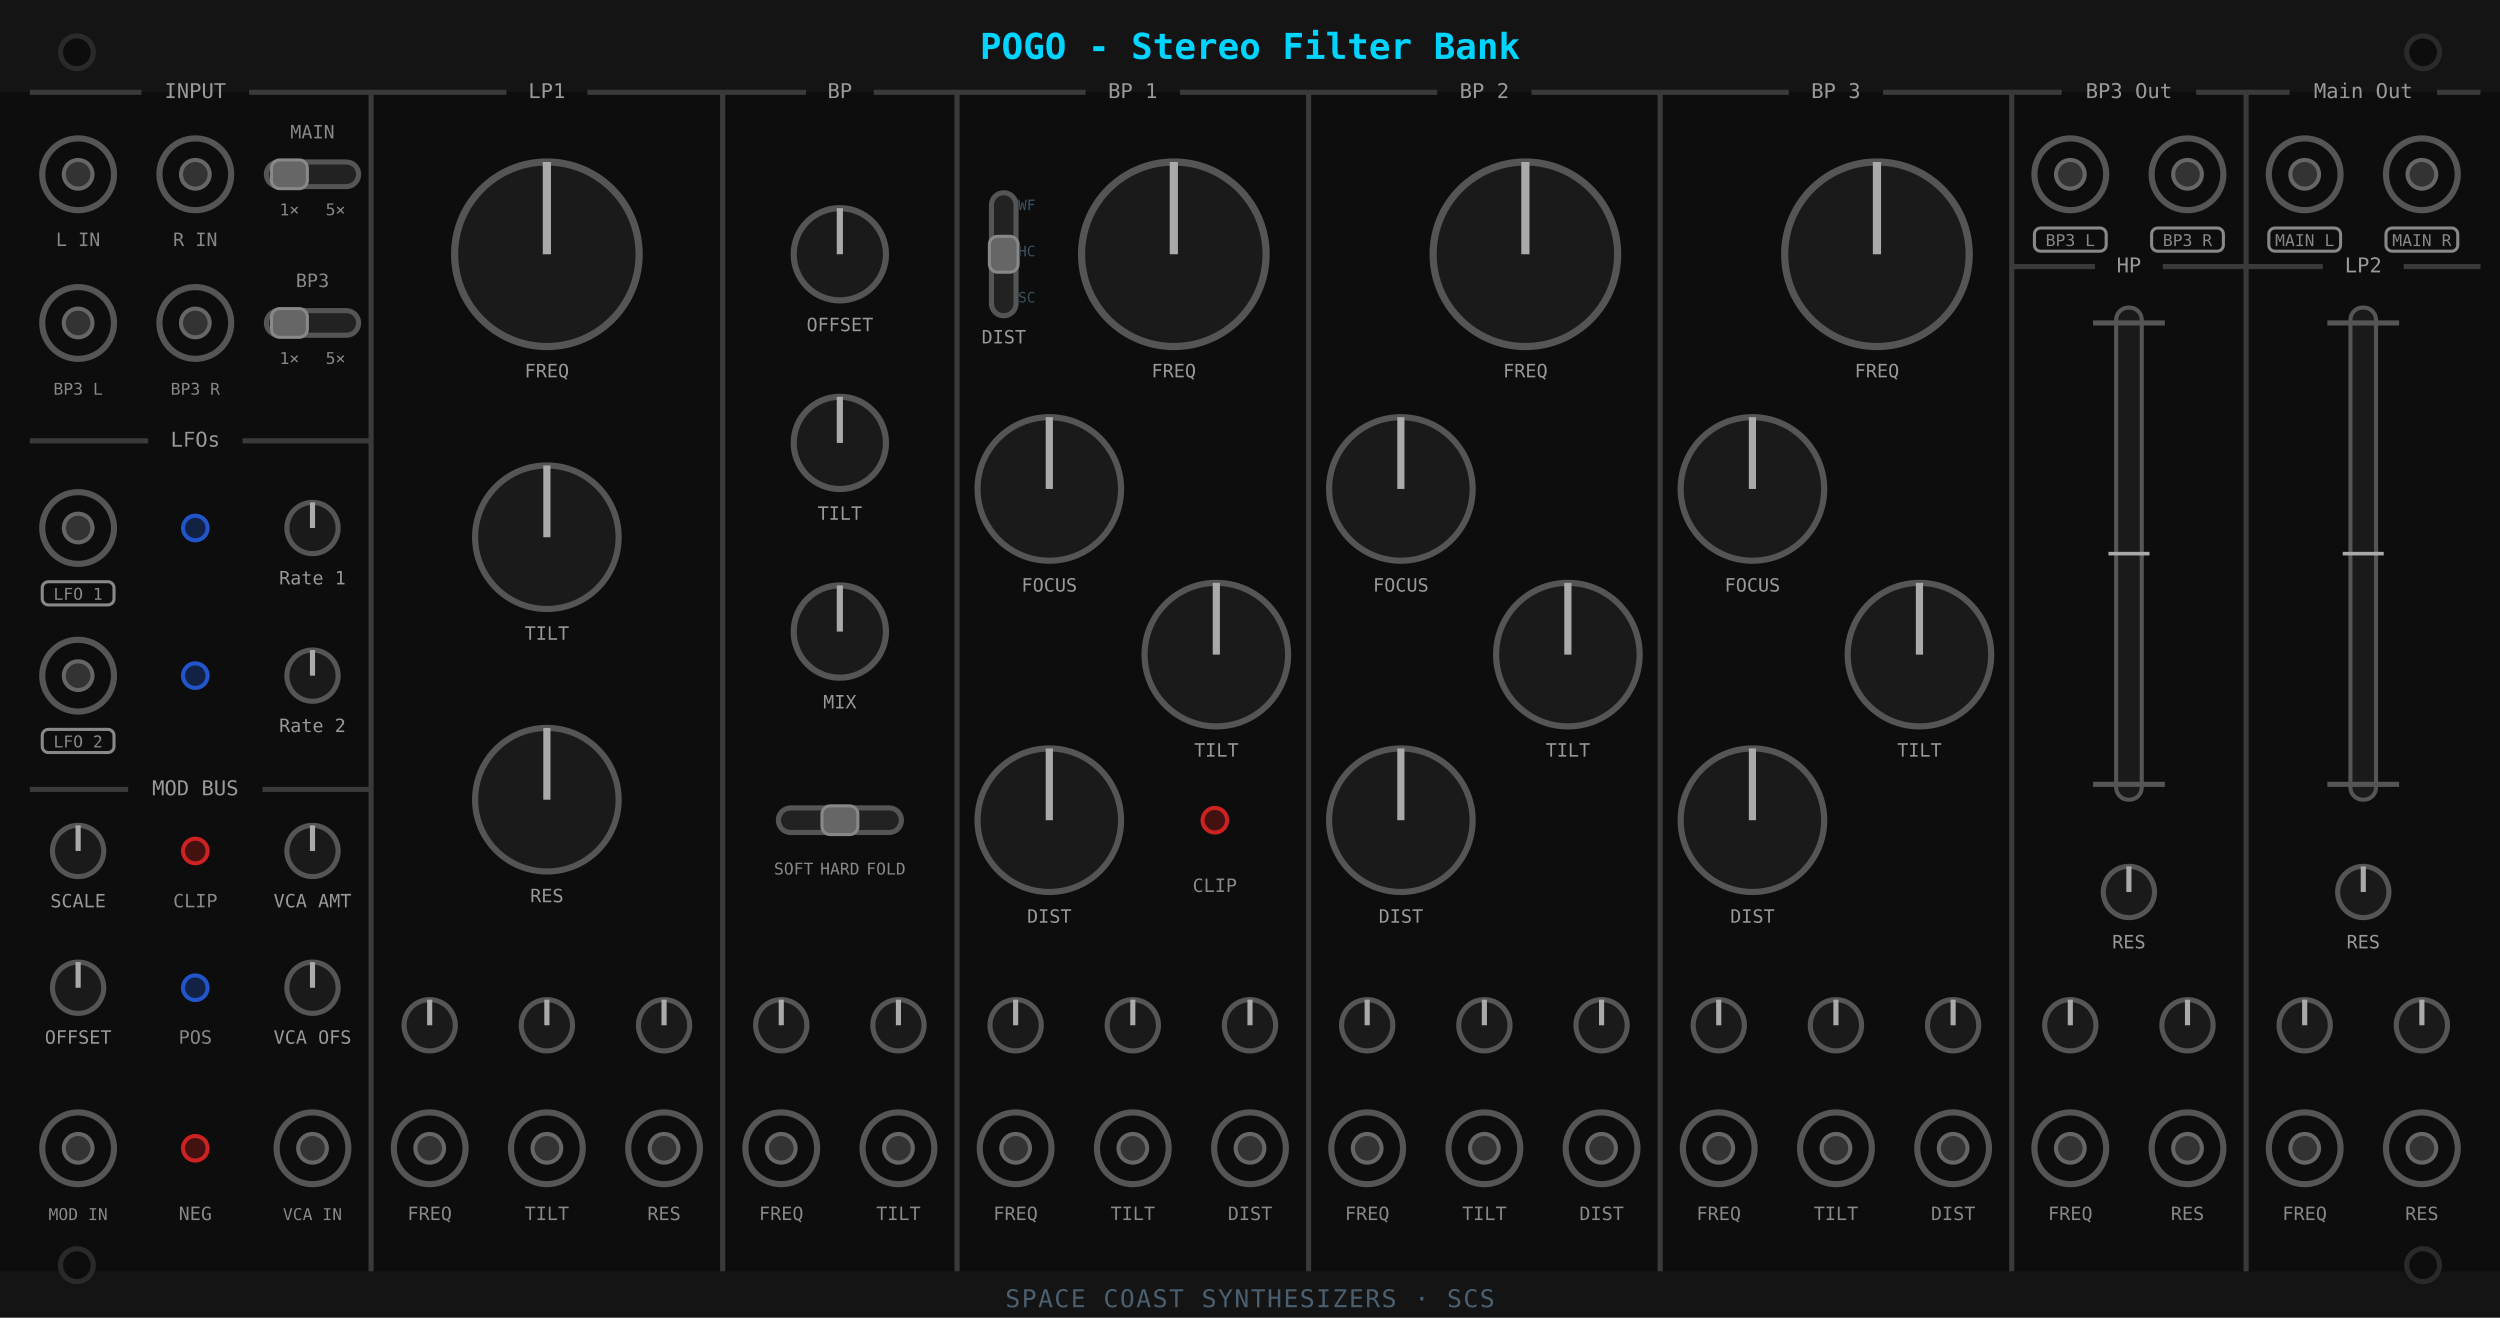
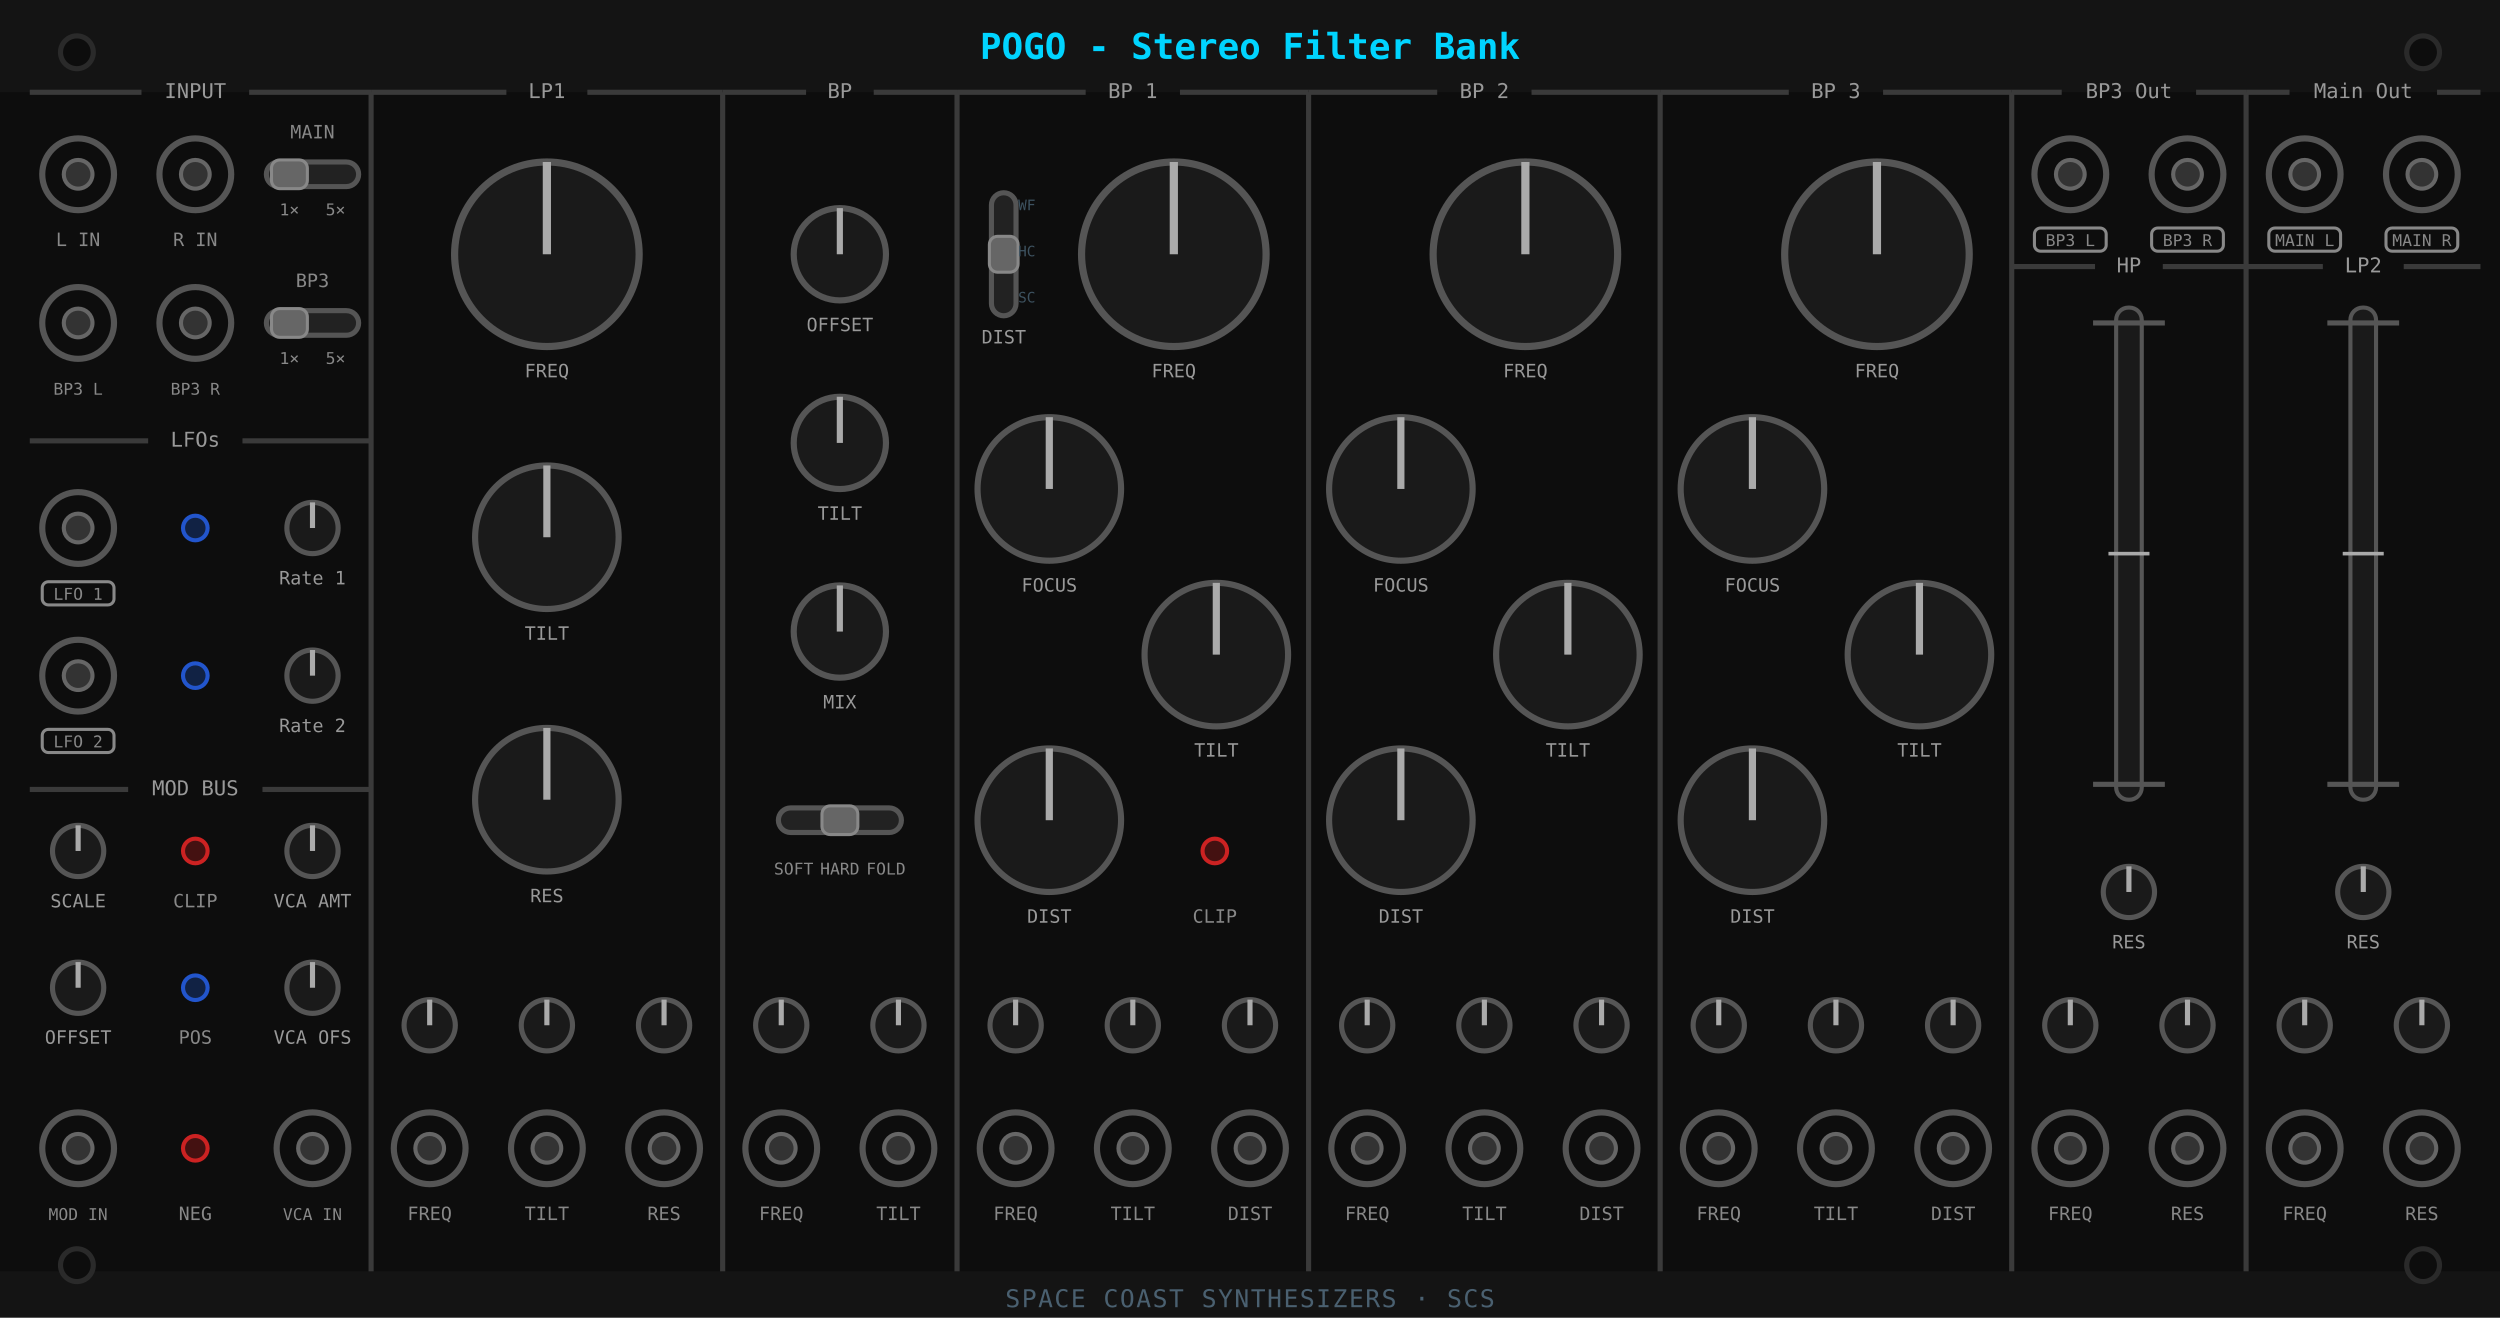
<svg xmlns="http://www.w3.org/2000/svg" width="243.84mm" height="128.5mm" viewBox="0 0 243.84 128.5">
  <rect x="0" y="0" width="243.84" height="128.5" fill="#0d0d0d" />
  <rect x="0" y="0" width="243.84" height="9.0" fill="#141414" />
  <rect x="0" y="124.0" width="243.84" height="4.5" fill="#141414" />
  <circle cx="7.5" cy="5.1" r="1.6" fill="#0d0d0d" stroke="#2a2a2a" stroke-width="0.5" />
  <circle cx="236.34" cy="5.1" r="1.6" fill="#0d0d0d" stroke="#2a2a2a" stroke-width="0.5" />
  <circle cx="7.5" cy="123.4" r="1.6" fill="#0d0d0d" stroke="#2a2a2a" stroke-width="0.5" />
  <circle cx="236.34" cy="123.4" r="1.6" fill="#0d0d0d" stroke="#2a2a2a" stroke-width="0.5" />
  <text x="121.92" y="5.75" fill="#00d4ff" font-family="monospace" font-size="3.5" font-weight="bold" text-anchor="middle">POGO - Stereo Filter Bank</text>
  <text x="121.92" y="127.5" fill="#4a6070" font-family="monospace" font-size="2.4" text-anchor="middle" letter-spacing="0.15">SPACE COAST SYNTHESIZERS  ·  SCS</text>
  <line x1="36.195" y1="9.0" x2="36.195" y2="124.0" stroke="#3a3a3a" stroke-width="0.5" />
  <line x1="70.485" y1="9.0" x2="70.485" y2="124.0" stroke="#3a3a3a" stroke-width="0.5" />
  <line x1="93.345" y1="9.0" x2="93.345" y2="124.0" stroke="#3a3a3a" stroke-width="0.5" />
  <line x1="127.635" y1="9.0" x2="127.635" y2="124.0" stroke="#3a3a3a" stroke-width="0.5" />
  <line x1="161.925" y1="9.0" x2="161.925" y2="124.0" stroke="#3a3a3a" stroke-width="0.5" />
  <line x1="196.215" y1="9.0" x2="196.215" y2="124.0" stroke="#3a3a3a" stroke-width="0.5" />
  <line x1="219.075" y1="9.0" x2="219.075" y2="124.0" stroke="#3a3a3a" stroke-width="0.5" />
  <line x1="2.905" y1="9.0" x2="13.80" y2="9.0" stroke="#3a3a3a" stroke-width="0.5" />
  <line x1="24.30" y1="9.0" x2="36.195" y2="9.0" stroke="#3a3a3a" stroke-width="0.5" />
  <text x="19.05" y="9.0" fill="#999" font-family="monospace" font-size="2.0" text-anchor="middle" dominant-baseline="middle">INPUT</text>
  <line x1="2.905" y1="43.0" x2="14.45" y2="43.0" stroke="#3a3a3a" stroke-width="0.5" />
  <line x1="23.65" y1="43.0" x2="36.195" y2="43.0" stroke="#3a3a3a" stroke-width="0.5" />
  <text x="19.05" y="43.0" fill="#999" font-family="monospace" font-size="2.0" text-anchor="middle" dominant-baseline="middle">LFOs</text>
  <line x1="2.905" y1="77.0" x2="12.50" y2="77.0" stroke="#3a3a3a" stroke-width="0.5" />
  <line x1="25.60" y1="77.0" x2="36.195" y2="77.0" stroke="#3a3a3a" stroke-width="0.5" />
  <text x="19.05" y="77.0" fill="#999" font-family="monospace" font-size="2.0" text-anchor="middle" dominant-baseline="middle">MOD BUS</text>
  <line x1="36.195" y1="9.0" x2="49.39" y2="9.0" stroke="#3a3a3a" stroke-width="0.5" />
  <line x1="57.29" y1="9.0" x2="70.485" y2="9.0" stroke="#3a3a3a" stroke-width="0.5" />
  <text x="53.34" y="9.0" fill="#999" font-family="monospace" font-size="2.0" text-anchor="middle" dominant-baseline="middle">LP1</text>
  <line x1="70.485" y1="9.0" x2="78.62" y2="9.0" stroke="#3a3a3a" stroke-width="0.5" />
  <line x1="85.22" y1="9.0" x2="93.345" y2="9.0" stroke="#3a3a3a" stroke-width="0.5" />
  <text x="81.915" y="9.0" fill="#999" font-family="monospace" font-size="2.0" text-anchor="middle" dominant-baseline="middle">BP</text>
  <line x1="93.345" y1="9.0" x2="105.89" y2="9.0" stroke="#3a3a3a" stroke-width="0.5" />
  <line x1="115.09" y1="9.0" x2="127.635" y2="9.0" stroke="#3a3a3a" stroke-width="0.5" />
  <text x="110.49" y="9.0" fill="#999" font-family="monospace" font-size="2.0" text-anchor="middle" dominant-baseline="middle">BP 1</text>
  <line x1="127.635" y1="9.0" x2="140.18" y2="9.0" stroke="#3a3a3a" stroke-width="0.5" />
  <line x1="149.38" y1="9.0" x2="161.925" y2="9.0" stroke="#3a3a3a" stroke-width="0.5" />
  <text x="144.78" y="9.0" fill="#999" font-family="monospace" font-size="2.0" text-anchor="middle" dominant-baseline="middle">BP 2</text>
  <line x1="161.925" y1="9.0" x2="174.47" y2="9.0" stroke="#3a3a3a" stroke-width="0.5" />
  <line x1="183.67" y1="9.0" x2="196.215" y2="9.0" stroke="#3a3a3a" stroke-width="0.5" />
  <text x="179.07" y="9.0" fill="#999" font-family="monospace" font-size="2.0" text-anchor="middle" dominant-baseline="middle">BP 3</text>
  <line x1="196.215" y1="9.0" x2="201.09" y2="9.0" stroke="#3a3a3a" stroke-width="0.5" />
  <line x1="214.20" y1="9.0" x2="219.075" y2="9.0" stroke="#3a3a3a" stroke-width="0.5" />
  <text x="207.645" y="9.0" fill="#999" font-family="monospace" font-size="2.0" text-anchor="middle" dominant-baseline="middle">BP3 Out</text>
  <line x1="196.215" y1="26.0" x2="204.34" y2="26.0" stroke="#3a3a3a" stroke-width="0.5" />
  <line x1="210.95" y1="26.0" x2="219.075" y2="26.0" stroke="#3a3a3a" stroke-width="0.5" />
  <text x="207.645" y="26.0" fill="#999" font-family="monospace" font-size="2.0" text-anchor="middle" dominant-baseline="middle">HP</text>
  <line x1="219.075" y1="9.0" x2="223.31" y2="9.0" stroke="#3a3a3a" stroke-width="0.5" />
  <line x1="237.70" y1="9.0" x2="241.935" y2="9.0" stroke="#3a3a3a" stroke-width="0.5" />
  <text x="230.505" y="9.0" fill="#999" font-family="monospace" font-size="2.0" text-anchor="middle" dominant-baseline="middle">Main Out</text>
  <line x1="219.075" y1="26.0" x2="226.56" y2="26.0" stroke="#3a3a3a" stroke-width="0.5" />
  <line x1="234.45" y1="26.0" x2="241.935" y2="26.0" stroke="#3a3a3a" stroke-width="0.5" />
  <text x="230.505" y="26.0" fill="#999" font-family="monospace" font-size="2.0" text-anchor="middle" dominant-baseline="middle">LP2</text>
  <circle cx="7.62" cy="17.0" r="3.5" fill="none" stroke="#555" stroke-width="0.6" />
  <circle cx="7.62" cy="17.0" r="1.4" fill="#333" stroke="#666" stroke-width="0.4" />
  <text x="7.62" y="24.0" fill="#888" font-family="monospace" font-size="1.8" text-anchor="middle">L IN</text>
  <circle cx="19.05" cy="17.0" r="3.5" fill="none" stroke="#555" stroke-width="0.6" />
  <circle cx="19.05" cy="17.0" r="1.4" fill="#333" stroke="#666" stroke-width="0.4" />
  <text x="19.05" y="24.0" fill="#888" font-family="monospace" font-size="1.8" text-anchor="middle">R IN</text>
  <text x="30.48" y="13.5" fill="#888" font-family="monospace" font-size="1.8" text-anchor="middle">MAIN</text>
  <rect x="25.98" y="15.80" width="9" height="2.4" rx="1.2" fill="#222" stroke="#555" stroke-width="0.5" />
  <rect x="26.48" y="15.60" width="3.5" height="2.8" rx="0.8" fill="#666" stroke="#888" stroke-width="0.3" />
  <text x="28.23" y="21.0" fill="#888" font-family="monospace" font-size="1.6" text-anchor="middle">1×</text>
  <text x="32.73" y="21.0" fill="#888" font-family="monospace" font-size="1.6" text-anchor="middle">5×</text>
  <circle cx="7.62" cy="31.5" r="3.5" fill="none" stroke="#555" stroke-width="0.6" />
  <circle cx="7.62" cy="31.5" r="1.4" fill="#333" stroke="#666" stroke-width="0.4" />
  <text x="7.62" y="38.5" fill="#888" font-family="monospace" font-size="1.6" text-anchor="middle">BP3 L</text>
  <circle cx="19.05" cy="31.5" r="3.5" fill="none" stroke="#555" stroke-width="0.6" />
  <circle cx="19.05" cy="31.5" r="1.4" fill="#333" stroke="#666" stroke-width="0.4" />
  <text x="19.05" y="38.5" fill="#888" font-family="monospace" font-size="1.6" text-anchor="middle">BP3 R</text>
  <text x="30.48" y="28.0" fill="#888" font-family="monospace" font-size="1.8" text-anchor="middle">BP3</text>
  <rect x="25.98" y="30.30" width="9" height="2.4" rx="1.2" fill="#222" stroke="#555" stroke-width="0.5" />
  <rect x="26.48" y="30.10" width="3.5" height="2.8" rx="0.8" fill="#666" stroke="#888" stroke-width="0.3" />
  <text x="28.23" y="35.5" fill="#888" font-family="monospace" font-size="1.6" text-anchor="middle">1×</text>
  <text x="32.73" y="35.5" fill="#888" font-family="monospace" font-size="1.6" text-anchor="middle">5×</text>
  <circle cx="7.62" cy="51.5" r="3.5" fill="none" stroke="#555" stroke-width="0.6" />
  <circle cx="7.62" cy="51.5" r="1.4" fill="#333" stroke="#666" stroke-width="0.4" />
  <rect x="4.12" y="56.74" width="7.0" height="2.26" rx="0.6" fill="none" stroke="#888" stroke-width="0.3" />
  <text x="7.62" y="58.5" fill="#888" font-family="monospace" font-size="1.6" text-anchor="middle">LFO 1</text>
  <circle cx="19.05" cy="51.5" r="1.2" fill="#112244" stroke="#2255cc" stroke-width="0.4" />
  <circle cx="30.48" cy="51.5" r="2.5" fill="#1a1a1a" stroke="#555" stroke-width="0.5" />
  <line x1="30.48" y1="51.5" x2="30.48" y2="49.0" stroke="#aaa" stroke-width="0.5" />
  <text x="30.48" y="57.0" fill="#999" font-family="monospace" font-size="1.8" text-anchor="middle">Rate 1</text>
  <circle cx="7.62" cy="65.9" r="3.5" fill="none" stroke="#555" stroke-width="0.6" />
  <circle cx="7.62" cy="65.9" r="1.4" fill="#333" stroke="#666" stroke-width="0.4" />
  <rect x="4.12" y="71.14" width="7.0" height="2.26" rx="0.6" fill="none" stroke="#888" stroke-width="0.3" />
  <text x="7.62" y="72.9" fill="#888" font-family="monospace" font-size="1.6" text-anchor="middle">LFO 2</text>
  <circle cx="19.05" cy="65.9" r="1.2" fill="#112244" stroke="#2255cc" stroke-width="0.4" />
  <circle cx="30.48" cy="65.9" r="2.5" fill="#1a1a1a" stroke="#555" stroke-width="0.5" />
  <line x1="30.48" y1="65.9" x2="30.48" y2="63.4" stroke="#aaa" stroke-width="0.5" />
  <text x="30.48" y="71.4" fill="#999" font-family="monospace" font-size="1.8" text-anchor="middle">Rate 2</text>
  <circle cx="7.62" cy="83.0" r="2.5" fill="#1a1a1a" stroke="#555" stroke-width="0.5" />
  <line x1="7.62" y1="83.0" x2="7.62" y2="80.5" stroke="#aaa" stroke-width="0.5" />
  <text x="7.62" y="88.5" fill="#999" font-family="monospace" font-size="1.8" text-anchor="middle">SCALE</text>
  <circle cx="30.48" cy="83.0" r="2.5" fill="#1a1a1a" stroke="#555" stroke-width="0.5" />
  <line x1="30.48" y1="83.0" x2="30.48" y2="80.5" stroke="#aaa" stroke-width="0.5" />
  <text x="30.48" y="88.5" fill="#999" font-family="monospace" font-size="1.8" text-anchor="middle">VCA AMT</text>
  <circle cx="19.05" cy="83.0" r="1.2" fill="#441111" stroke="#cc2222" stroke-width="0.4" />
  <text x="19.05" y="88.5" fill="#888" font-family="monospace" font-size="1.8" text-anchor="middle">CLIP</text>
  <circle cx="7.62" cy="96.34" r="2.5" fill="#1a1a1a" stroke="#555" stroke-width="0.5" />
  <line x1="7.62" y1="96.34" x2="7.62" y2="93.84" stroke="#aaa" stroke-width="0.5" />
  <text x="7.62" y="101.8" fill="#999" font-family="monospace" font-size="1.8" text-anchor="middle">OFFSET</text>
  <circle cx="30.48" cy="96.34" r="2.5" fill="#1a1a1a" stroke="#555" stroke-width="0.5" />
  <line x1="30.48" y1="96.34" x2="30.48" y2="93.84" stroke="#aaa" stroke-width="0.5" />
  <text x="30.48" y="101.8" fill="#999" font-family="monospace" font-size="1.8" text-anchor="middle">VCA OFS</text>
  <circle cx="19.05" cy="96.34" r="1.2" fill="#112244" stroke="#2255cc" stroke-width="0.4" />
  <text x="19.05" y="101.8" fill="#888" font-family="monospace" font-size="1.8" text-anchor="middle">POS</text>
  <circle cx="7.62" cy="112.0" r="3.5" fill="none" stroke="#555" stroke-width="0.6" />
  <circle cx="7.62" cy="112.0" r="1.4" fill="#333" stroke="#666" stroke-width="0.4" />
  <text x="7.62" y="119.0" fill="#888" font-family="monospace" font-size="1.6" text-anchor="middle">MOD IN</text>
  <circle cx="19.05" cy="112.0" r="1.2" fill="#441111" stroke="#cc2222" stroke-width="0.4" />
  <text x="19.05" y="119.0" fill="#888" font-family="monospace" font-size="1.8" text-anchor="middle">NEG</text>
  <circle cx="30.48" cy="112.0" r="3.5" fill="none" stroke="#555" stroke-width="0.6" />
  <circle cx="30.48" cy="112.0" r="1.4" fill="#333" stroke="#666" stroke-width="0.4" />
  <text x="30.48" y="119.0" fill="#888" font-family="monospace" font-size="1.6" text-anchor="middle">VCA IN</text>
  <circle cx="53.34" cy="24.8" r="9.0" fill="#1a1a1a" stroke="#555" stroke-width="0.7" />
  <line x1="53.34" y1="24.8" x2="53.34" y2="15.8" stroke="#aaa" stroke-width="0.8" />
  <text x="53.34" y="36.8" fill="#999" font-family="monospace" font-size="1.8" text-anchor="middle">FREQ</text>
  <circle cx="53.34" cy="52.4" r="7.0" fill="#1a1a1a" stroke="#555" stroke-width="0.6" />
  <line x1="53.34" y1="52.4" x2="53.34" y2="45.4" stroke="#aaa" stroke-width="0.7" />
  <text x="53.34" y="62.4" fill="#999" font-family="monospace" font-size="1.8" text-anchor="middle">TILT</text>
  <circle cx="53.34" cy="78.0" r="7.0" fill="#1a1a1a" stroke="#555" stroke-width="0.6" />
  <line x1="53.34" y1="78.0" x2="53.34" y2="71.0" stroke="#aaa" stroke-width="0.7" />
  <text x="53.34" y="88.0" fill="#999" font-family="monospace" font-size="1.8" text-anchor="middle">RES</text>
  <circle cx="41.91" cy="100.0" r="2.5" fill="#1a1a1a" stroke="#555" stroke-width="0.5" />
  <line x1="41.91" y1="100.0" x2="41.91" y2="97.5" stroke="#aaa" stroke-width="0.5" />
  <text x="41.91" y="105.5" fill="#999" font-family="monospace" font-size="1.8" text-anchor="middle" />
  <circle cx="53.34" cy="100.0" r="2.5" fill="#1a1a1a" stroke="#555" stroke-width="0.5" />
  <line x1="53.34" y1="100.0" x2="53.34" y2="97.5" stroke="#aaa" stroke-width="0.5" />
  <text x="53.34" y="105.5" fill="#999" font-family="monospace" font-size="1.8" text-anchor="middle" />
  <circle cx="64.77" cy="100.0" r="2.5" fill="#1a1a1a" stroke="#555" stroke-width="0.5" />
  <line x1="64.77" y1="100.0" x2="64.77" y2="97.5" stroke="#aaa" stroke-width="0.5" />
  <text x="64.77" y="105.5" fill="#999" font-family="monospace" font-size="1.8" text-anchor="middle" />
  <circle cx="41.91" cy="112.0" r="3.5" fill="none" stroke="#555" stroke-width="0.6" />
  <circle cx="41.91" cy="112.0" r="1.4" fill="#333" stroke="#666" stroke-width="0.4" />
  <text x="41.91" y="119.0" fill="#888" font-family="monospace" font-size="1.8" text-anchor="middle">FREQ</text>
  <circle cx="53.34" cy="112.0" r="3.5" fill="none" stroke="#555" stroke-width="0.6" />
  <circle cx="53.34" cy="112.0" r="1.4" fill="#333" stroke="#666" stroke-width="0.4" />
  <text x="53.34" y="119.0" fill="#888" font-family="monospace" font-size="1.8" text-anchor="middle">TILT</text>
  <circle cx="64.77" cy="112.0" r="3.5" fill="none" stroke="#555" stroke-width="0.6" />
  <circle cx="64.77" cy="112.0" r="1.4" fill="#333" stroke="#666" stroke-width="0.4" />
  <text x="64.77" y="119.0" fill="#888" font-family="monospace" font-size="1.8" text-anchor="middle">RES</text>
  <circle cx="81.915" cy="24.8" r="4.5" fill="#1a1a1a" stroke="#555" stroke-width="0.6" />
  <line x1="81.915" y1="24.8" x2="81.915" y2="20.3" stroke="#aaa" stroke-width="0.6" />
  <text x="81.915" y="32.3" fill="#999" font-family="monospace" font-size="1.8" text-anchor="middle">OFFSET</text>
  <circle cx="81.915" cy="43.2" r="4.5" fill="#1a1a1a" stroke="#555" stroke-width="0.6" />
  <line x1="81.915" y1="43.2" x2="81.915" y2="38.7" stroke="#aaa" stroke-width="0.6" />
  <text x="81.915" y="50.7" fill="#999" font-family="monospace" font-size="1.8" text-anchor="middle">TILT</text>
  <circle cx="81.915" cy="61.6" r="4.5" fill="#1a1a1a" stroke="#555" stroke-width="0.6" />
  <line x1="81.915" y1="61.6" x2="81.915" y2="57.1" stroke="#aaa" stroke-width="0.6" />
  <text x="81.915" y="69.1" fill="#999" font-family="monospace" font-size="1.8" text-anchor="middle">MIX</text>
  <rect x="75.92" y="78.80" width="12" height="2.4" rx="1.2" fill="#222" stroke="#555" stroke-width="0.5" />
  <rect x="80.17" y="78.60" width="3.5" height="2.8" rx="0.8" fill="#666" stroke="#888" stroke-width="0.3" />
  <text x="77.415" y="85.3" fill="#888" font-family="monospace" font-size="1.6" text-anchor="middle">SOFT</text>
  <text x="81.915" y="85.3" fill="#888" font-family="monospace" font-size="1.6" text-anchor="middle">HARD</text>
  <text x="86.415" y="85.3" fill="#888" font-family="monospace" font-size="1.6" text-anchor="middle">FOLD</text>
  <text x="81.915" y="88.8" fill="#999" font-family="monospace" font-size="1.8" text-anchor="middle" />
  <circle cx="76.2" cy="100.0" r="2.5" fill="#1a1a1a" stroke="#555" stroke-width="0.5" />
  <line x1="76.2" y1="100.0" x2="76.2" y2="97.5" stroke="#aaa" stroke-width="0.5" />
  <text x="76.2" y="105.5" fill="#999" font-family="monospace" font-size="1.8" text-anchor="middle" />
  <circle cx="87.63" cy="100.0" r="2.5" fill="#1a1a1a" stroke="#555" stroke-width="0.5" />
  <line x1="87.63" y1="100.0" x2="87.63" y2="97.5" stroke="#aaa" stroke-width="0.5" />
  <text x="87.63" y="105.5" fill="#999" font-family="monospace" font-size="1.8" text-anchor="middle" />
  <circle cx="76.2" cy="112.0" r="3.5" fill="none" stroke="#555" stroke-width="0.6" />
  <circle cx="76.2" cy="112.0" r="1.4" fill="#333" stroke="#666" stroke-width="0.4" />
  <text x="76.2" y="119.0" fill="#888" font-family="monospace" font-size="1.8" text-anchor="middle">FREQ</text>
  <circle cx="87.63" cy="112.0" r="3.5" fill="none" stroke="#555" stroke-width="0.6" />
  <circle cx="87.63" cy="112.0" r="1.4" fill="#333" stroke="#666" stroke-width="0.4" />
  <text x="87.63" y="119.0" fill="#888" font-family="monospace" font-size="1.8" text-anchor="middle">TILT</text>
  <rect x="96.70" y="18.8" width="2.4" height="12.0" rx="1.2" fill="#222" stroke="#555" stroke-width="0.5" />
  <rect x="96.50" y="23.05" width="2.8" height="3.5" rx="0.8" fill="#666" stroke="#888" stroke-width="0.3" />
  <text x="99.305" y="20.5" fill="#3d5260" font-family="monospace" font-size="1.4" text-anchor="start">WF</text>
  <text x="99.305" y="25.0" fill="#3d5260" font-family="monospace" font-size="1.4" text-anchor="start">HC</text>
  <text x="99.305" y="29.5" fill="#3d5260" font-family="monospace" font-size="1.4" text-anchor="start">SC</text>
  <text x="97.905" y="33.5" fill="#999" font-family="monospace" font-size="1.8" text-anchor="middle">DIST</text>
  <circle cx="114.49" cy="24.8" r="9.0" fill="#1a1a1a" stroke="#555" stroke-width="0.7" />
  <line x1="114.49" y1="24.8" x2="114.49" y2="15.8" stroke="#aaa" stroke-width="0.8" />
  <text x="114.49" y="36.8" fill="#999" font-family="monospace" font-size="1.8" text-anchor="middle">FREQ</text>
  <circle cx="102.345" cy="47.69" r="7.0" fill="#1a1a1a" stroke="#555" stroke-width="0.6" />
  <line x1="102.345" y1="47.69" x2="102.345" y2="40.69" stroke="#aaa" stroke-width="0.7" />
  <text x="102.345" y="57.7" fill="#999" font-family="monospace" font-size="1.8" text-anchor="middle">FOCUS</text>
  <circle cx="118.635" cy="63.85" r="7.0" fill="#1a1a1a" stroke="#555" stroke-width="0.6" />
  <line x1="118.635" y1="63.85" x2="118.635" y2="56.85" stroke="#aaa" stroke-width="0.7" />
  <text x="118.635" y="73.8" fill="#999" font-family="monospace" font-size="1.8" text-anchor="middle">TILT</text>
  <circle cx="102.345" cy="80.0" r="7.0" fill="#1a1a1a" stroke="#555" stroke-width="0.6" />
  <line x1="102.345" y1="80.0" x2="102.345" y2="73.0" stroke="#aaa" stroke-width="0.7" />
  <text x="102.345" y="90.0" fill="#999" font-family="monospace" font-size="1.8" text-anchor="middle">DIST</text>
-   <circle cx="118.49" cy="80.0" r="1.2" fill="#441111" stroke="#cc2222" stroke-width="0.4" />
-   <text x="118.49" y="87.0" fill="#888" font-family="monospace" font-size="1.8" text-anchor="middle">CLIP</text>
+   <circle cx="118.49" cy="83.0" r="1.2" fill="#441111" stroke="#cc2222" stroke-width="0.4" />
+   <text x="118.49" y="90.0" fill="#888" font-family="monospace" font-size="1.8" text-anchor="middle">CLIP</text>
  <circle cx="99.06" cy="100.0" r="2.5" fill="#1a1a1a" stroke="#555" stroke-width="0.5" />
  <line x1="99.06" y1="100.0" x2="99.06" y2="97.5" stroke="#aaa" stroke-width="0.5" />
  <text x="99.06" y="105.5" fill="#999" font-family="monospace" font-size="1.8" text-anchor="middle" />
  <circle cx="110.49" cy="100.0" r="2.5" fill="#1a1a1a" stroke="#555" stroke-width="0.5" />
  <line x1="110.49" y1="100.0" x2="110.49" y2="97.5" stroke="#aaa" stroke-width="0.5" />
  <text x="110.49" y="105.5" fill="#999" font-family="monospace" font-size="1.8" text-anchor="middle" />
  <circle cx="121.92" cy="100.0" r="2.5" fill="#1a1a1a" stroke="#555" stroke-width="0.5" />
  <line x1="121.92" y1="100.0" x2="121.92" y2="97.5" stroke="#aaa" stroke-width="0.5" />
  <text x="121.92" y="105.5" fill="#999" font-family="monospace" font-size="1.8" text-anchor="middle" />
  <circle cx="99.06" cy="112.0" r="3.5" fill="none" stroke="#555" stroke-width="0.6" />
  <circle cx="99.06" cy="112.0" r="1.4" fill="#333" stroke="#666" stroke-width="0.4" />
  <text x="99.06" y="119.0" fill="#888" font-family="monospace" font-size="1.8" text-anchor="middle">FREQ</text>
  <circle cx="110.49" cy="112.0" r="3.5" fill="none" stroke="#555" stroke-width="0.6" />
  <circle cx="110.49" cy="112.0" r="1.4" fill="#333" stroke="#666" stroke-width="0.4" />
  <text x="110.49" y="119.0" fill="#888" font-family="monospace" font-size="1.8" text-anchor="middle">TILT</text>
  <circle cx="121.92" cy="112.0" r="3.5" fill="none" stroke="#555" stroke-width="0.6" />
  <circle cx="121.92" cy="112.0" r="1.4" fill="#333" stroke="#666" stroke-width="0.4" />
  <text x="121.92" y="119.0" fill="#888" font-family="monospace" font-size="1.8" text-anchor="middle">DIST</text>
  <circle cx="148.78" cy="24.8" r="9.0" fill="#1a1a1a" stroke="#555" stroke-width="0.7" />
  <line x1="148.78" y1="24.8" x2="148.78" y2="15.8" stroke="#aaa" stroke-width="0.8" />
  <text x="148.78" y="36.8" fill="#999" font-family="monospace" font-size="1.8" text-anchor="middle">FREQ</text>
  <circle cx="136.635" cy="47.69" r="7.0" fill="#1a1a1a" stroke="#555" stroke-width="0.6" />
  <line x1="136.635" y1="47.69" x2="136.635" y2="40.69" stroke="#aaa" stroke-width="0.7" />
  <text x="136.635" y="57.7" fill="#999" font-family="monospace" font-size="1.8" text-anchor="middle">FOCUS</text>
  <circle cx="152.925" cy="63.85" r="7.0" fill="#1a1a1a" stroke="#555" stroke-width="0.6" />
  <line x1="152.925" y1="63.85" x2="152.925" y2="56.85" stroke="#aaa" stroke-width="0.7" />
  <text x="152.925" y="73.8" fill="#999" font-family="monospace" font-size="1.8" text-anchor="middle">TILT</text>
  <circle cx="136.635" cy="80.0" r="7.0" fill="#1a1a1a" stroke="#555" stroke-width="0.6" />
  <line x1="136.635" y1="80.0" x2="136.635" y2="73.0" stroke="#aaa" stroke-width="0.7" />
  <text x="136.635" y="90.0" fill="#999" font-family="monospace" font-size="1.8" text-anchor="middle">DIST</text>
  <circle cx="133.35" cy="100.0" r="2.5" fill="#1a1a1a" stroke="#555" stroke-width="0.5" />
  <line x1="133.35" y1="100.0" x2="133.35" y2="97.5" stroke="#aaa" stroke-width="0.5" />
  <text x="133.35" y="105.5" fill="#999" font-family="monospace" font-size="1.8" text-anchor="middle" />
  <circle cx="144.78" cy="100.0" r="2.5" fill="#1a1a1a" stroke="#555" stroke-width="0.5" />
  <line x1="144.78" y1="100.0" x2="144.78" y2="97.5" stroke="#aaa" stroke-width="0.5" />
  <text x="144.78" y="105.5" fill="#999" font-family="monospace" font-size="1.8" text-anchor="middle" />
  <circle cx="156.21" cy="100.0" r="2.5" fill="#1a1a1a" stroke="#555" stroke-width="0.5" />
  <line x1="156.21" y1="100.0" x2="156.21" y2="97.5" stroke="#aaa" stroke-width="0.5" />
  <text x="156.21" y="105.5" fill="#999" font-family="monospace" font-size="1.8" text-anchor="middle" />
  <circle cx="133.35" cy="112.0" r="3.5" fill="none" stroke="#555" stroke-width="0.6" />
  <circle cx="133.35" cy="112.0" r="1.4" fill="#333" stroke="#666" stroke-width="0.4" />
  <text x="133.35" y="119.0" fill="#888" font-family="monospace" font-size="1.8" text-anchor="middle">FREQ</text>
  <circle cx="144.78" cy="112.0" r="3.5" fill="none" stroke="#555" stroke-width="0.6" />
  <circle cx="144.78" cy="112.0" r="1.4" fill="#333" stroke="#666" stroke-width="0.4" />
  <text x="144.78" y="119.0" fill="#888" font-family="monospace" font-size="1.8" text-anchor="middle">TILT</text>
  <circle cx="156.21" cy="112.0" r="3.5" fill="none" stroke="#555" stroke-width="0.6" />
  <circle cx="156.21" cy="112.0" r="1.4" fill="#333" stroke="#666" stroke-width="0.4" />
  <text x="156.21" y="119.0" fill="#888" font-family="monospace" font-size="1.8" text-anchor="middle">DIST</text>
  <circle cx="183.07" cy="24.8" r="9.0" fill="#1a1a1a" stroke="#555" stroke-width="0.7" />
  <line x1="183.07" y1="24.8" x2="183.07" y2="15.8" stroke="#aaa" stroke-width="0.8" />
  <text x="183.07" y="36.8" fill="#999" font-family="monospace" font-size="1.8" text-anchor="middle">FREQ</text>
  <circle cx="170.925" cy="47.69" r="7.0" fill="#1a1a1a" stroke="#555" stroke-width="0.6" />
  <line x1="170.925" y1="47.69" x2="170.925" y2="40.69" stroke="#aaa" stroke-width="0.7" />
  <text x="170.925" y="57.7" fill="#999" font-family="monospace" font-size="1.8" text-anchor="middle">FOCUS</text>
  <circle cx="187.215" cy="63.85" r="7.0" fill="#1a1a1a" stroke="#555" stroke-width="0.6" />
  <line x1="187.215" y1="63.85" x2="187.215" y2="56.85" stroke="#aaa" stroke-width="0.7" />
  <text x="187.215" y="73.8" fill="#999" font-family="monospace" font-size="1.8" text-anchor="middle">TILT</text>
  <circle cx="170.925" cy="80.0" r="7.0" fill="#1a1a1a" stroke="#555" stroke-width="0.6" />
  <line x1="170.925" y1="80.0" x2="170.925" y2="73.0" stroke="#aaa" stroke-width="0.7" />
  <text x="170.925" y="90.0" fill="#999" font-family="monospace" font-size="1.8" text-anchor="middle">DIST</text>
  <circle cx="167.64" cy="100.0" r="2.5" fill="#1a1a1a" stroke="#555" stroke-width="0.5" />
  <line x1="167.64" y1="100.0" x2="167.64" y2="97.5" stroke="#aaa" stroke-width="0.5" />
  <text x="167.64" y="105.5" fill="#999" font-family="monospace" font-size="1.8" text-anchor="middle" />
  <circle cx="179.07" cy="100.0" r="2.5" fill="#1a1a1a" stroke="#555" stroke-width="0.5" />
  <line x1="179.07" y1="100.0" x2="179.07" y2="97.5" stroke="#aaa" stroke-width="0.5" />
  <text x="179.07" y="105.5" fill="#999" font-family="monospace" font-size="1.8" text-anchor="middle" />
  <circle cx="190.5" cy="100.0" r="2.5" fill="#1a1a1a" stroke="#555" stroke-width="0.5" />
  <line x1="190.5" y1="100.0" x2="190.5" y2="97.5" stroke="#aaa" stroke-width="0.5" />
  <text x="190.5" y="105.5" fill="#999" font-family="monospace" font-size="1.8" text-anchor="middle" />
  <circle cx="167.64" cy="112.0" r="3.5" fill="none" stroke="#555" stroke-width="0.6" />
  <circle cx="167.64" cy="112.0" r="1.4" fill="#333" stroke="#666" stroke-width="0.4" />
  <text x="167.64" y="119.0" fill="#888" font-family="monospace" font-size="1.8" text-anchor="middle">FREQ</text>
  <circle cx="179.07" cy="112.0" r="3.5" fill="none" stroke="#555" stroke-width="0.6" />
  <circle cx="179.07" cy="112.0" r="1.4" fill="#333" stroke="#666" stroke-width="0.4" />
  <text x="179.07" y="119.0" fill="#888" font-family="monospace" font-size="1.8" text-anchor="middle">TILT</text>
  <circle cx="190.5" cy="112.0" r="3.5" fill="none" stroke="#555" stroke-width="0.6" />
  <circle cx="190.5" cy="112.0" r="1.4" fill="#333" stroke="#666" stroke-width="0.4" />
  <text x="190.5" y="119.0" fill="#888" font-family="monospace" font-size="1.8" text-anchor="middle">DIST</text>
  <circle cx="201.93" cy="17.0" r="3.5" fill="none" stroke="#555" stroke-width="0.6" />
  <circle cx="201.93" cy="17.0" r="1.4" fill="#333" stroke="#666" stroke-width="0.4" />
  <rect x="198.43" y="22.24" width="7.0" height="2.26" rx="0.6" fill="none" stroke="#888" stroke-width="0.3" />
  <text x="201.93" y="24.0" fill="#888" font-family="monospace" font-size="1.6" text-anchor="middle">BP3 L</text>
  <circle cx="213.36" cy="17.0" r="3.5" fill="none" stroke="#555" stroke-width="0.6" />
  <circle cx="213.36" cy="17.0" r="1.4" fill="#333" stroke="#666" stroke-width="0.4" />
  <rect x="209.86" y="22.24" width="7.0" height="2.26" rx="0.6" fill="none" stroke="#888" stroke-width="0.3" />
  <text x="213.36" y="24.0" fill="#888" font-family="monospace" font-size="1.6" text-anchor="middle">BP3 R</text>
  <rect x="206.40" y="30.00" width="2.5" height="48.0" rx="1.2" fill="#1a1a1a" stroke="#555" stroke-width="0.4" />
  <line x1="204.15" y1="31.50" x2="211.15" y2="31.50" stroke="#555" stroke-width="0.5" />
  <line x1="204.15" y1="76.50" x2="211.15" y2="76.50" stroke="#555" stroke-width="0.5" />
  <line x1="205.65" y1="54.00" x2="209.65" y2="54.00" stroke="#aaa" stroke-width="0.35" />
  <text x="207.645" y="26.5" fill="#888" font-family="monospace" font-size="1.8" text-anchor="middle" />
  <circle cx="207.645" cy="87.0" r="2.5" fill="#1a1a1a" stroke="#555" stroke-width="0.5" />
  <line x1="207.645" y1="87.0" x2="207.645" y2="84.5" stroke="#aaa" stroke-width="0.5" />
  <text x="207.645" y="92.5" fill="#999" font-family="monospace" font-size="1.8" text-anchor="middle">RES</text>
  <circle cx="201.93" cy="100.0" r="2.5" fill="#1a1a1a" stroke="#555" stroke-width="0.5" />
  <line x1="201.93" y1="100.0" x2="201.93" y2="97.5" stroke="#aaa" stroke-width="0.5" />
  <text x="201.93" y="105.5" fill="#999" font-family="monospace" font-size="1.8" text-anchor="middle" />
  <circle cx="213.36" cy="100.0" r="2.5" fill="#1a1a1a" stroke="#555" stroke-width="0.5" />
  <line x1="213.36" y1="100.0" x2="213.36" y2="97.5" stroke="#aaa" stroke-width="0.5" />
  <text x="213.36" y="105.5" fill="#999" font-family="monospace" font-size="1.8" text-anchor="middle" />
  <circle cx="201.93" cy="112.0" r="3.5" fill="none" stroke="#555" stroke-width="0.6" />
  <circle cx="201.93" cy="112.0" r="1.4" fill="#333" stroke="#666" stroke-width="0.4" />
  <text x="201.93" y="119.0" fill="#888" font-family="monospace" font-size="1.8" text-anchor="middle">FREQ</text>
  <circle cx="213.36" cy="112.0" r="3.5" fill="none" stroke="#555" stroke-width="0.6" />
  <circle cx="213.36" cy="112.0" r="1.4" fill="#333" stroke="#666" stroke-width="0.4" />
  <text x="213.36" y="119.0" fill="#888" font-family="monospace" font-size="1.8" text-anchor="middle">RES</text>
  <circle cx="224.79" cy="17.0" r="3.5" fill="none" stroke="#555" stroke-width="0.6" />
  <circle cx="224.79" cy="17.0" r="1.4" fill="#333" stroke="#666" stroke-width="0.4" />
  <rect x="221.29" y="22.24" width="7.0" height="2.26" rx="0.6" fill="none" stroke="#888" stroke-width="0.3" />
  <text x="224.79" y="24.0" fill="#888" font-family="monospace" font-size="1.6" text-anchor="middle">MAIN L</text>
  <circle cx="236.22" cy="17.0" r="3.5" fill="none" stroke="#555" stroke-width="0.6" />
  <circle cx="236.22" cy="17.0" r="1.4" fill="#333" stroke="#666" stroke-width="0.4" />
  <rect x="232.72" y="22.24" width="7.0" height="2.26" rx="0.6" fill="none" stroke="#888" stroke-width="0.3" />
  <text x="236.22" y="24.0" fill="#888" font-family="monospace" font-size="1.6" text-anchor="middle">MAIN R</text>
  <rect x="229.25" y="30.00" width="2.5" height="48.0" rx="1.2" fill="#1a1a1a" stroke="#555" stroke-width="0.4" />
  <line x1="227.00" y1="31.50" x2="234.00" y2="31.50" stroke="#555" stroke-width="0.5" />
  <line x1="227.00" y1="76.50" x2="234.00" y2="76.50" stroke="#555" stroke-width="0.5" />
  <line x1="228.50" y1="54.00" x2="232.50" y2="54.00" stroke="#aaa" stroke-width="0.35" />
  <text x="230.505" y="26.5" fill="#888" font-family="monospace" font-size="1.8" text-anchor="middle" />
  <circle cx="230.505" cy="87.0" r="2.5" fill="#1a1a1a" stroke="#555" stroke-width="0.5" />
  <line x1="230.505" y1="87.0" x2="230.505" y2="84.5" stroke="#aaa" stroke-width="0.5" />
  <text x="230.505" y="92.5" fill="#999" font-family="monospace" font-size="1.8" text-anchor="middle">RES</text>
  <circle cx="224.79" cy="100.0" r="2.5" fill="#1a1a1a" stroke="#555" stroke-width="0.5" />
  <line x1="224.79" y1="100.0" x2="224.79" y2="97.5" stroke="#aaa" stroke-width="0.5" />
  <text x="224.79" y="105.5" fill="#999" font-family="monospace" font-size="1.8" text-anchor="middle" />
  <circle cx="236.22" cy="100.0" r="2.5" fill="#1a1a1a" stroke="#555" stroke-width="0.5" />
  <line x1="236.22" y1="100.0" x2="236.22" y2="97.5" stroke="#aaa" stroke-width="0.5" />
  <text x="236.22" y="105.5" fill="#999" font-family="monospace" font-size="1.8" text-anchor="middle" />
  <circle cx="224.79" cy="112.0" r="3.5" fill="none" stroke="#555" stroke-width="0.6" />
  <circle cx="224.79" cy="112.0" r="1.4" fill="#333" stroke="#666" stroke-width="0.4" />
  <text x="224.79" y="119.0" fill="#888" font-family="monospace" font-size="1.8" text-anchor="middle">FREQ</text>
  <circle cx="236.22" cy="112.0" r="3.5" fill="none" stroke="#555" stroke-width="0.6" />
  <circle cx="236.22" cy="112.0" r="1.4" fill="#333" stroke="#666" stroke-width="0.4" />
  <text x="236.22" y="119.0" fill="#888" font-family="monospace" font-size="1.8" text-anchor="middle">RES</text>
</svg>
